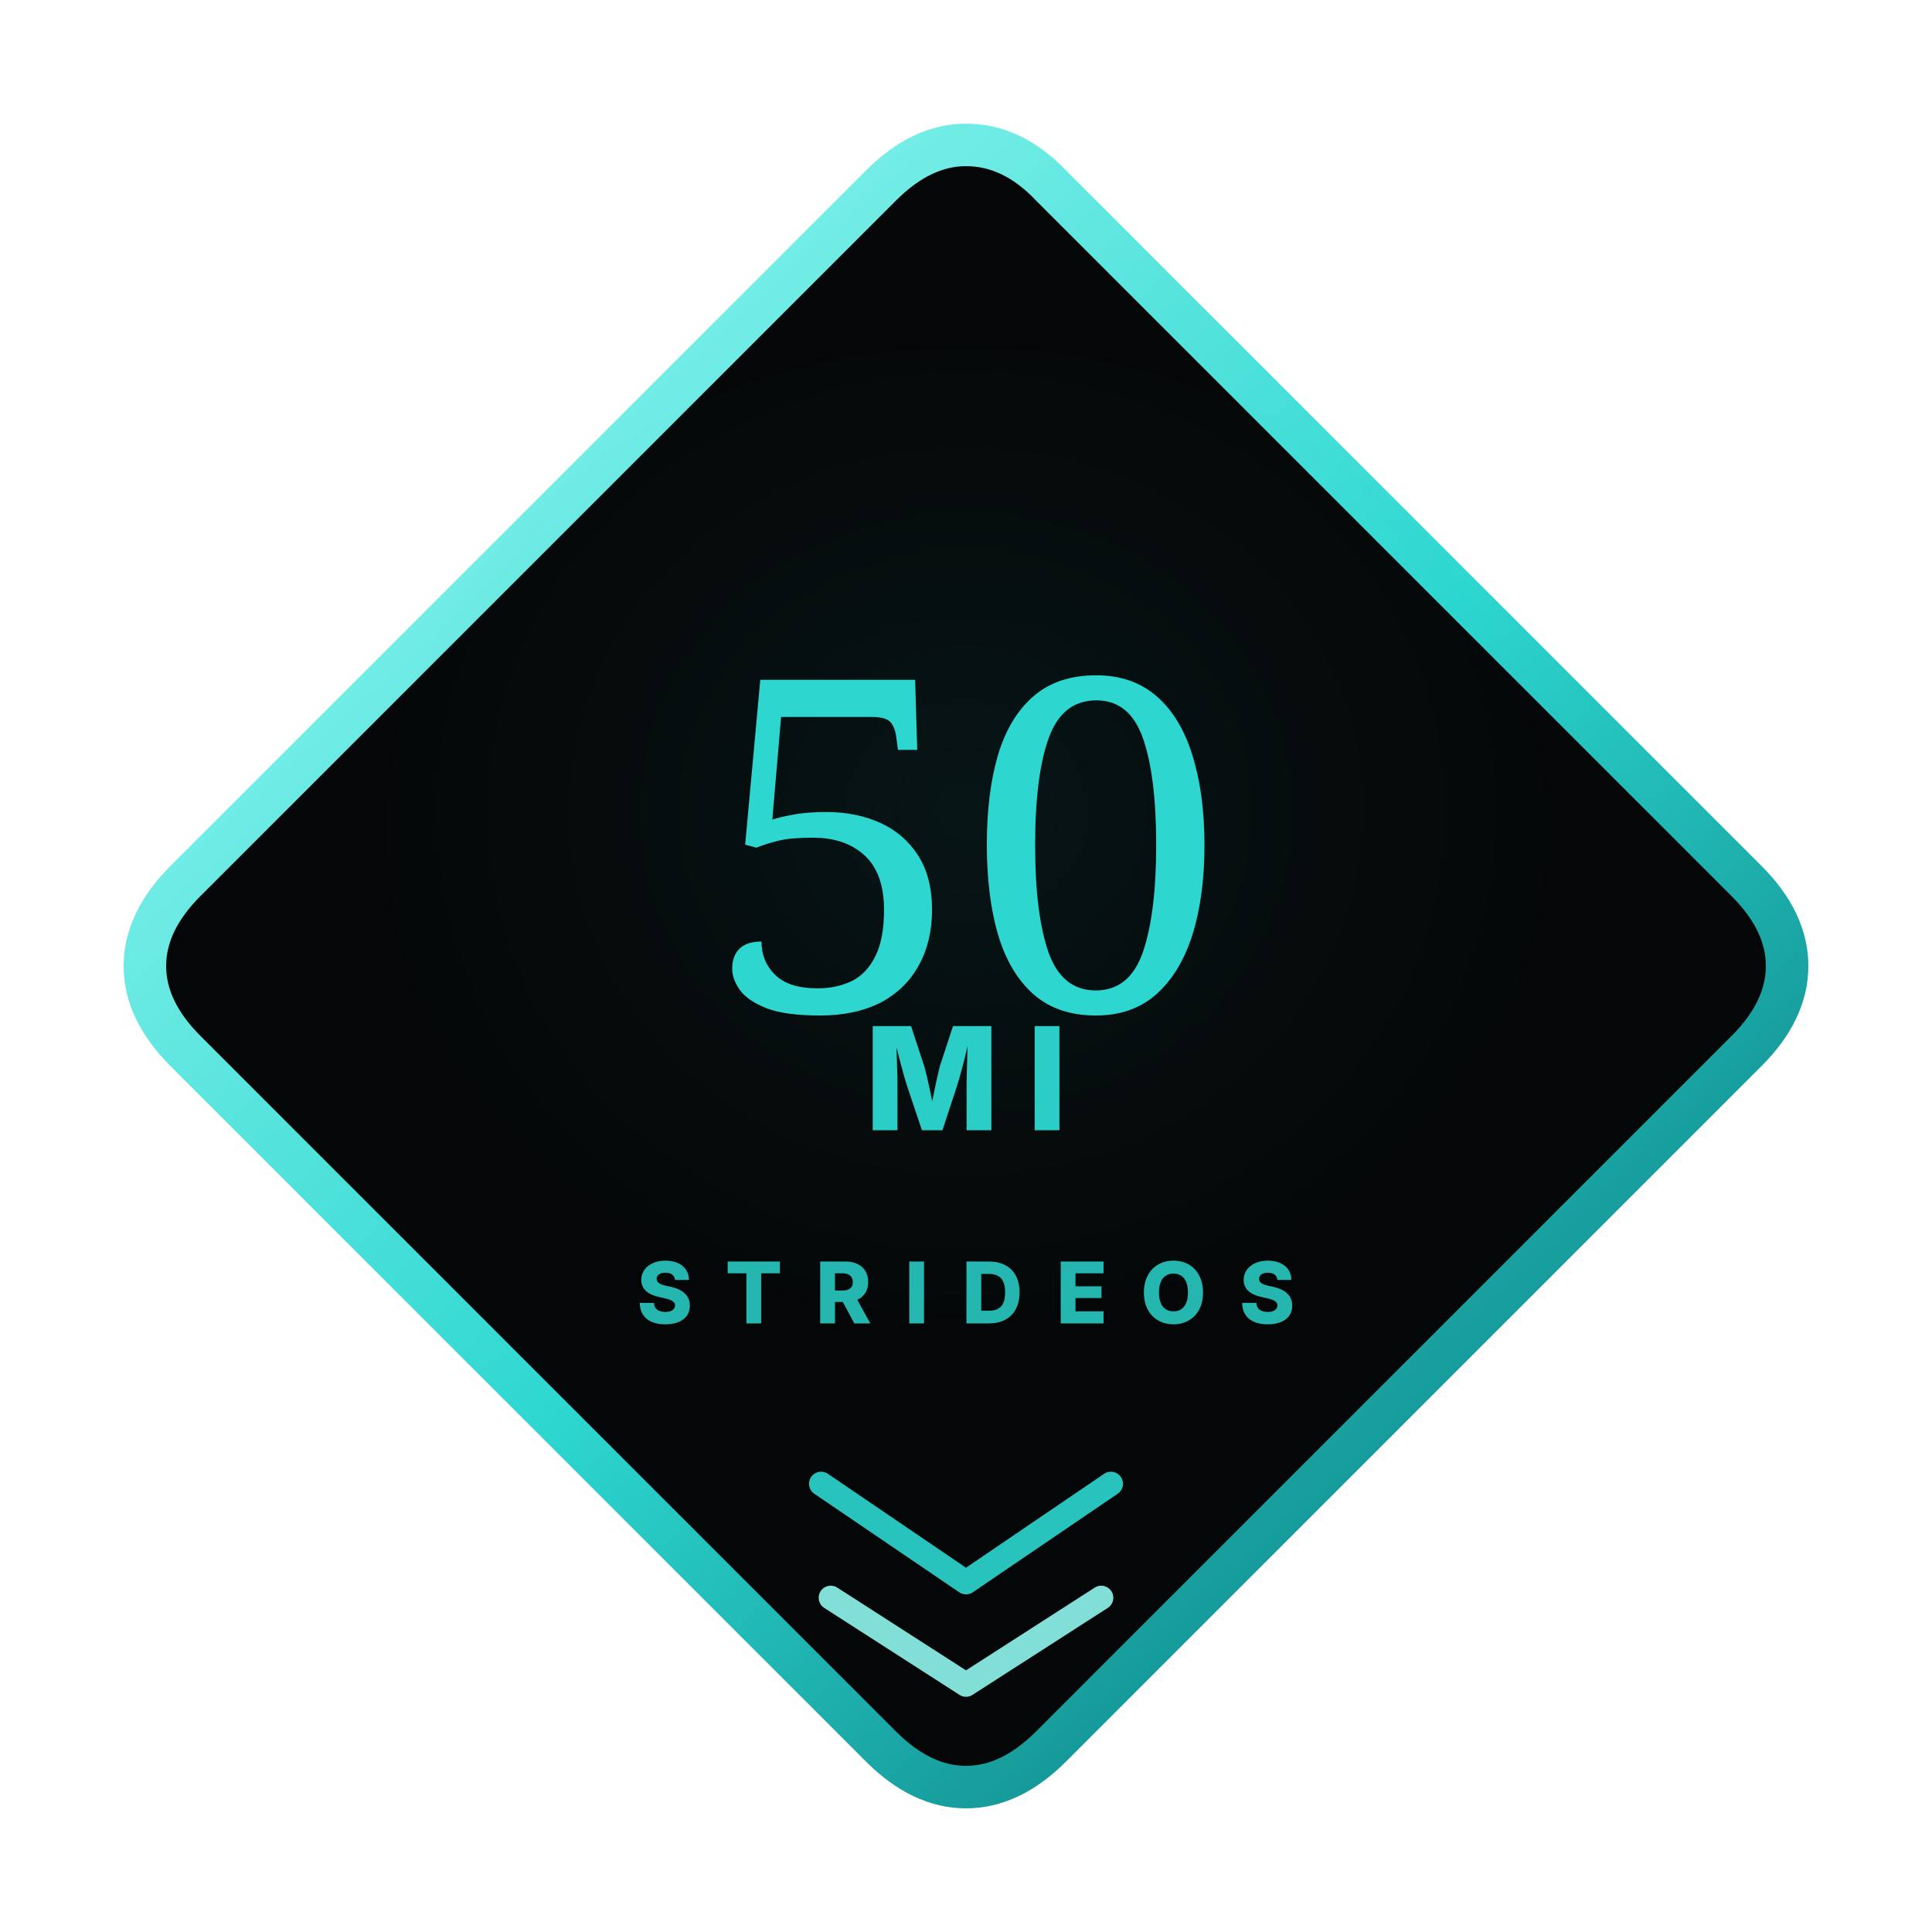
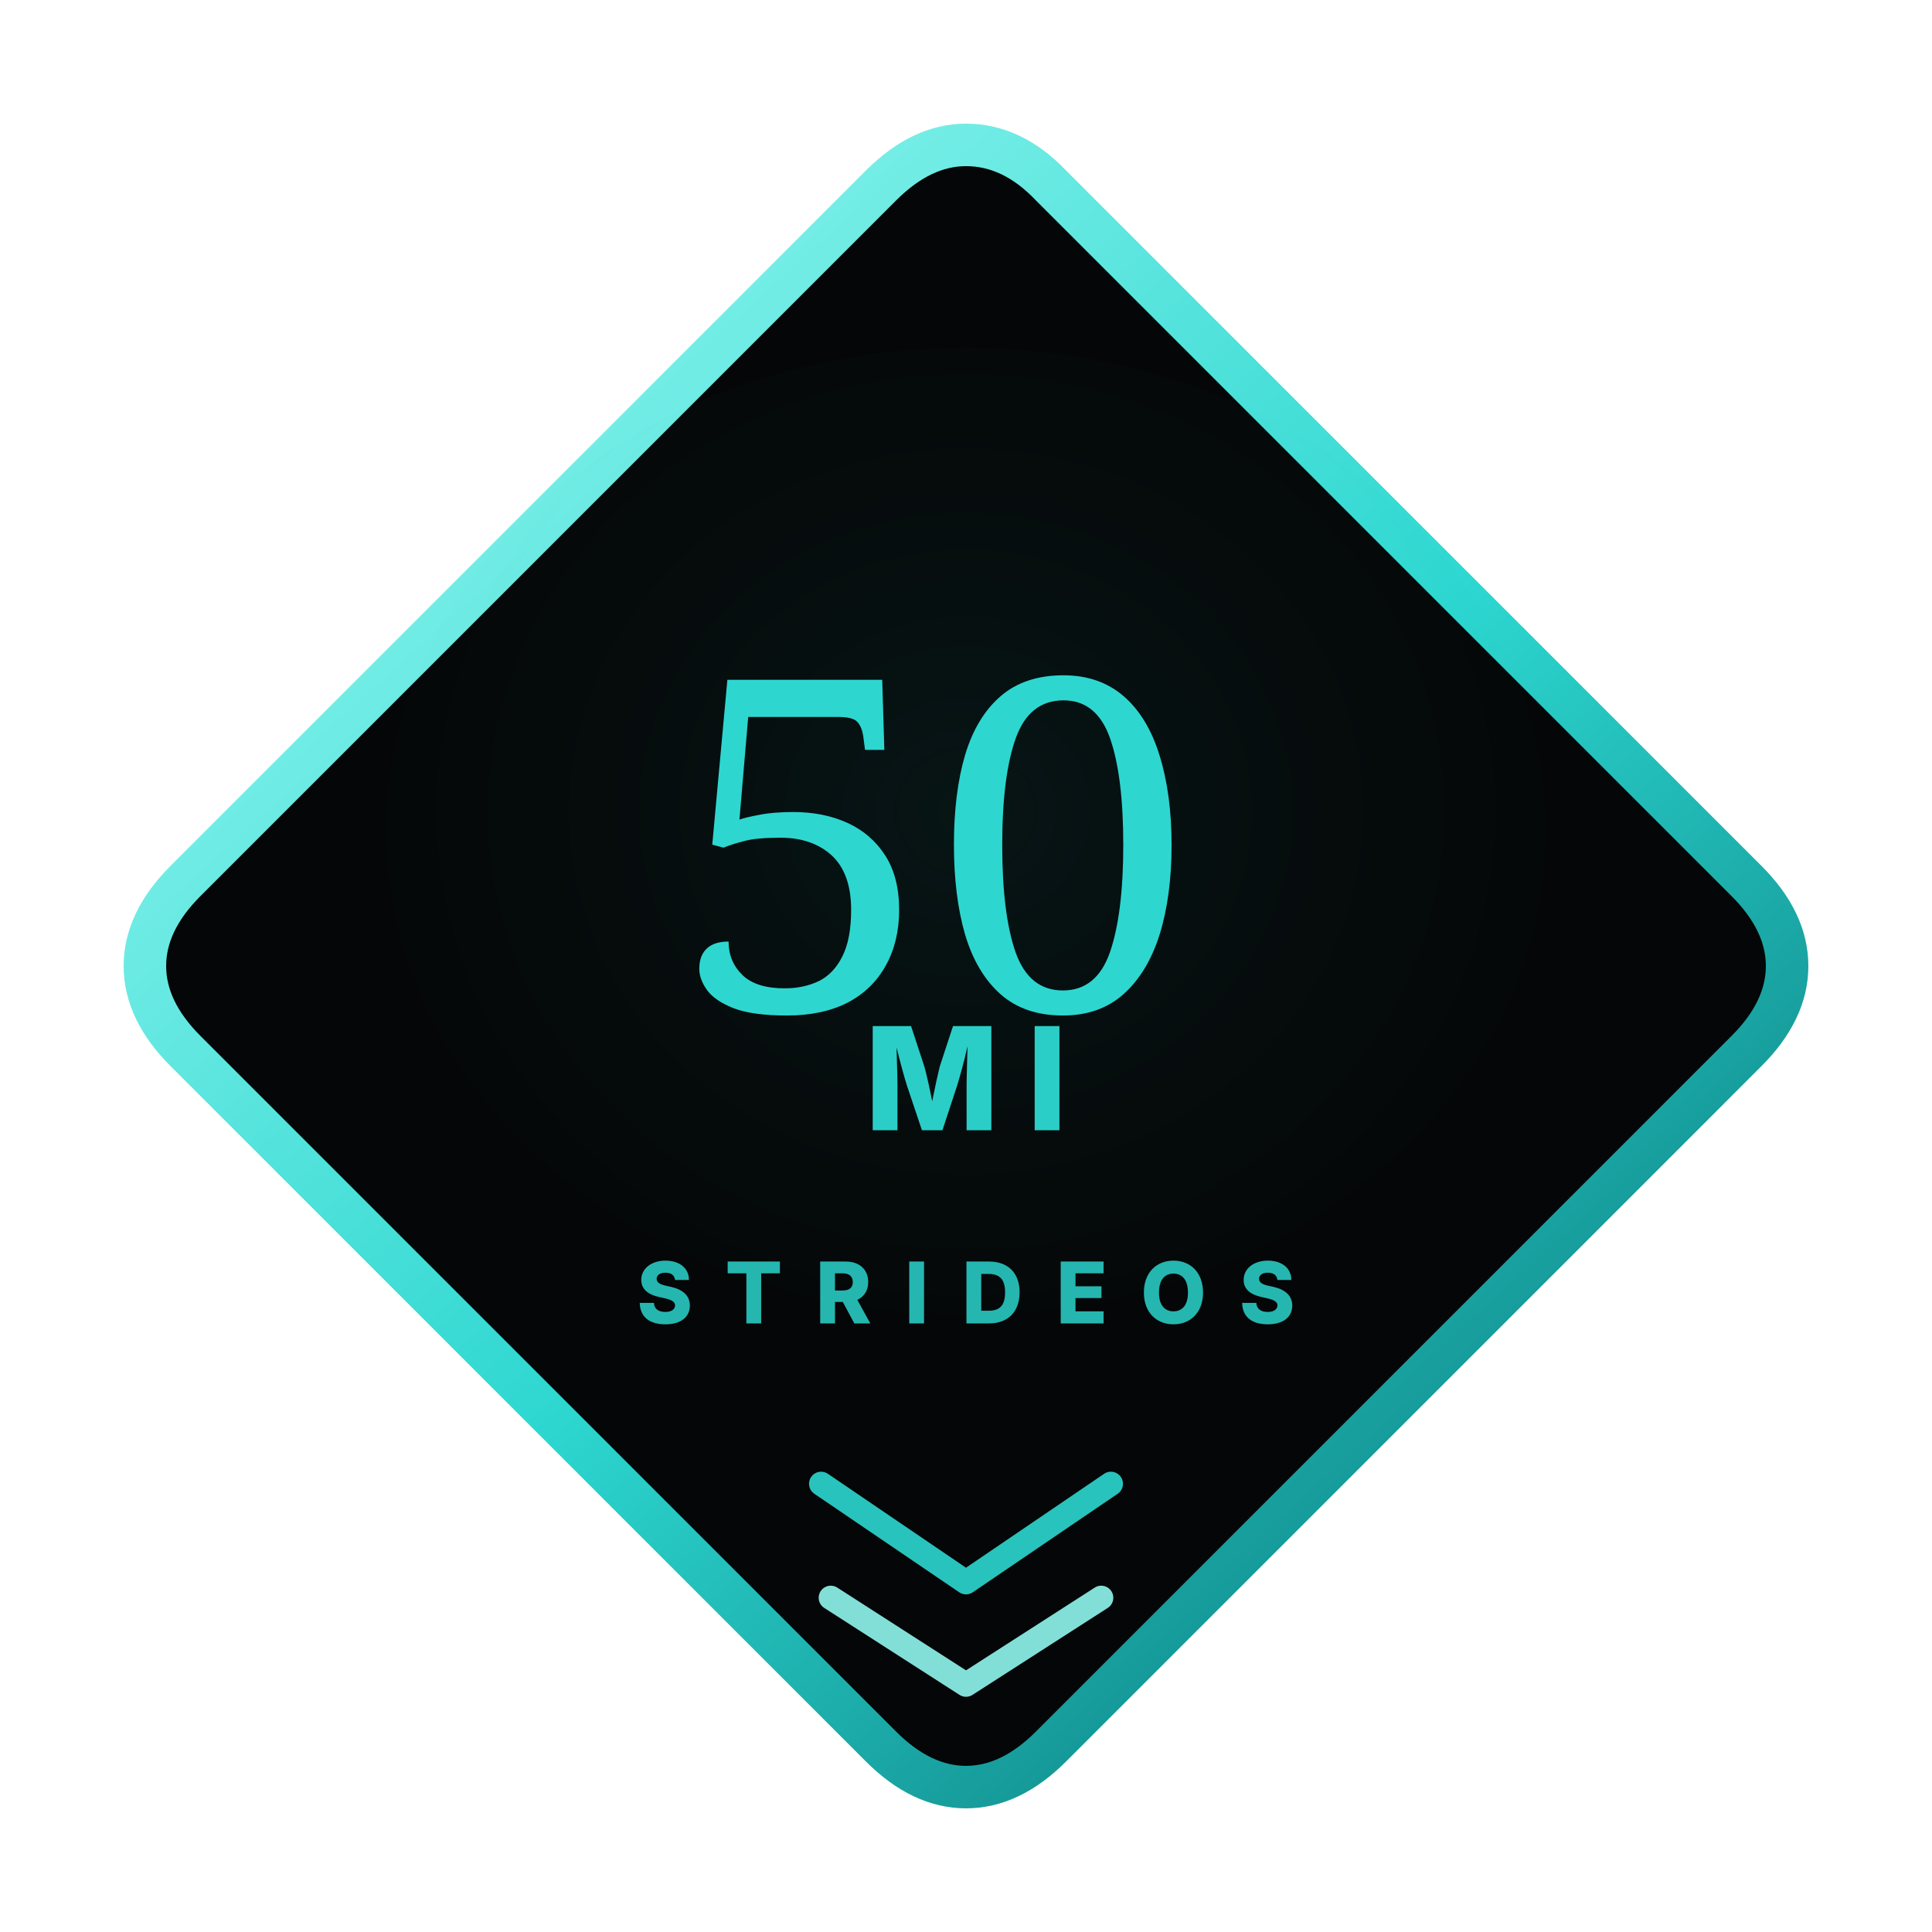
<svg xmlns="http://www.w3.org/2000/svg" width="100" height="100" viewBox="0 0 100 100" fill="none" role="img" aria-label="50 mile lifetime cycling distance achievement. Unlocked.">
  <defs>
    <linearGradient id="lifetime-cycle-50mi-unlocked-MI-edge" x1="17" y1="14" x2="84" y2="88" gradientUnits="userSpaceOnUse">
      <stop offset="0" stop-color="#90F6EF" />
      <stop offset="0.52" stop-color="#2DD7D0" />
      <stop offset="1" stop-color="#08787B" />
    </linearGradient>
    <radialGradient id="lifetime-cycle-50mi-unlocked-MI-glow" cx="0" cy="0" r="1" gradientUnits="userSpaceOnUse" gradientTransform="translate(50 42) rotate(90) scale(32 35)">
      <stop offset="0" stop-color="#15B8B1" stop-opacity="0.38" />
      <stop offset="0.55" stop-color="#15B8B1" stop-opacity="0.13" />
      <stop offset="1" stop-color="#15B8B1" stop-opacity="0" />
    </radialGradient>
  </defs>
  <path d="M50 7.5 Q52.4 7.5 54.4 9.6 L90.4 45.6 Q92.5 47.7 92.5 50 Q92.5 52.3 90.4 54.4 L54.4 90.4 Q52.3 92.5 50 92.5 Q47.7 92.5 45.6 90.4 L9.6 54.4 Q7.5 52.3 7.5 50 Q7.5 47.7 9.6 45.6 L45.6 9.6 Q47.7 7.5 50 7.5 Z" fill="#050607" fill-opacity="1" stroke="url(#lifetime-cycle-50mi-unlocked-MI-edge)" stroke-width="2.2" stroke-linejoin="round" stroke-opacity="1" />
  <ellipse cx="50" cy="43" rx="30" ry="25" fill="url(#lifetime-cycle-50mi-unlocked-MI-glow)" opacity="0.22" />
-   <text x="50" y="44" text-anchor="middle" dominant-baseline="middle" font-family="Didot, 'Bodoni 72', Georgia, serif" font-size="24" font-weight="400" fill="#2DD7D0" fill-opacity="1">50</text>
+   <text x="48.3" y="44" text-anchor="middle" dominant-baseline="middle" font-family="Didot, 'Bodoni 72', Georgia, serif" font-size="24" font-weight="400" fill="#2DD7D0" fill-opacity="1">50</text>
  <text x="50" y="58.5" text-anchor="middle" font-family="'Avenir Next', Inter, Arial, sans-serif" font-size="7.4" font-weight="800" letter-spacing="1.4" fill="#2DD7D0" fill-opacity="0.95">MI</text>
  <text x="50" y="68.5" text-anchor="middle" font-family="'Avenir Next', Inter, Arial, sans-serif" font-size="4.4" font-weight="800" letter-spacing="1.7" fill="#2DD7D0" fill-opacity="0.84">STRIDEOS</text>
  <path d="M42.5 76.8 L50 81.9 L57.5 76.8" fill="none" stroke="#2DD7D0" stroke-width="1.25" stroke-linecap="round" stroke-linejoin="round" stroke-opacity="0.9" />
  <path d="M43 82.7 L50 87.2 L57 82.7" fill="none" stroke="#90F6EF" stroke-width="1.25" stroke-linecap="round" stroke-linejoin="round" stroke-opacity="0.9" />
</svg>
